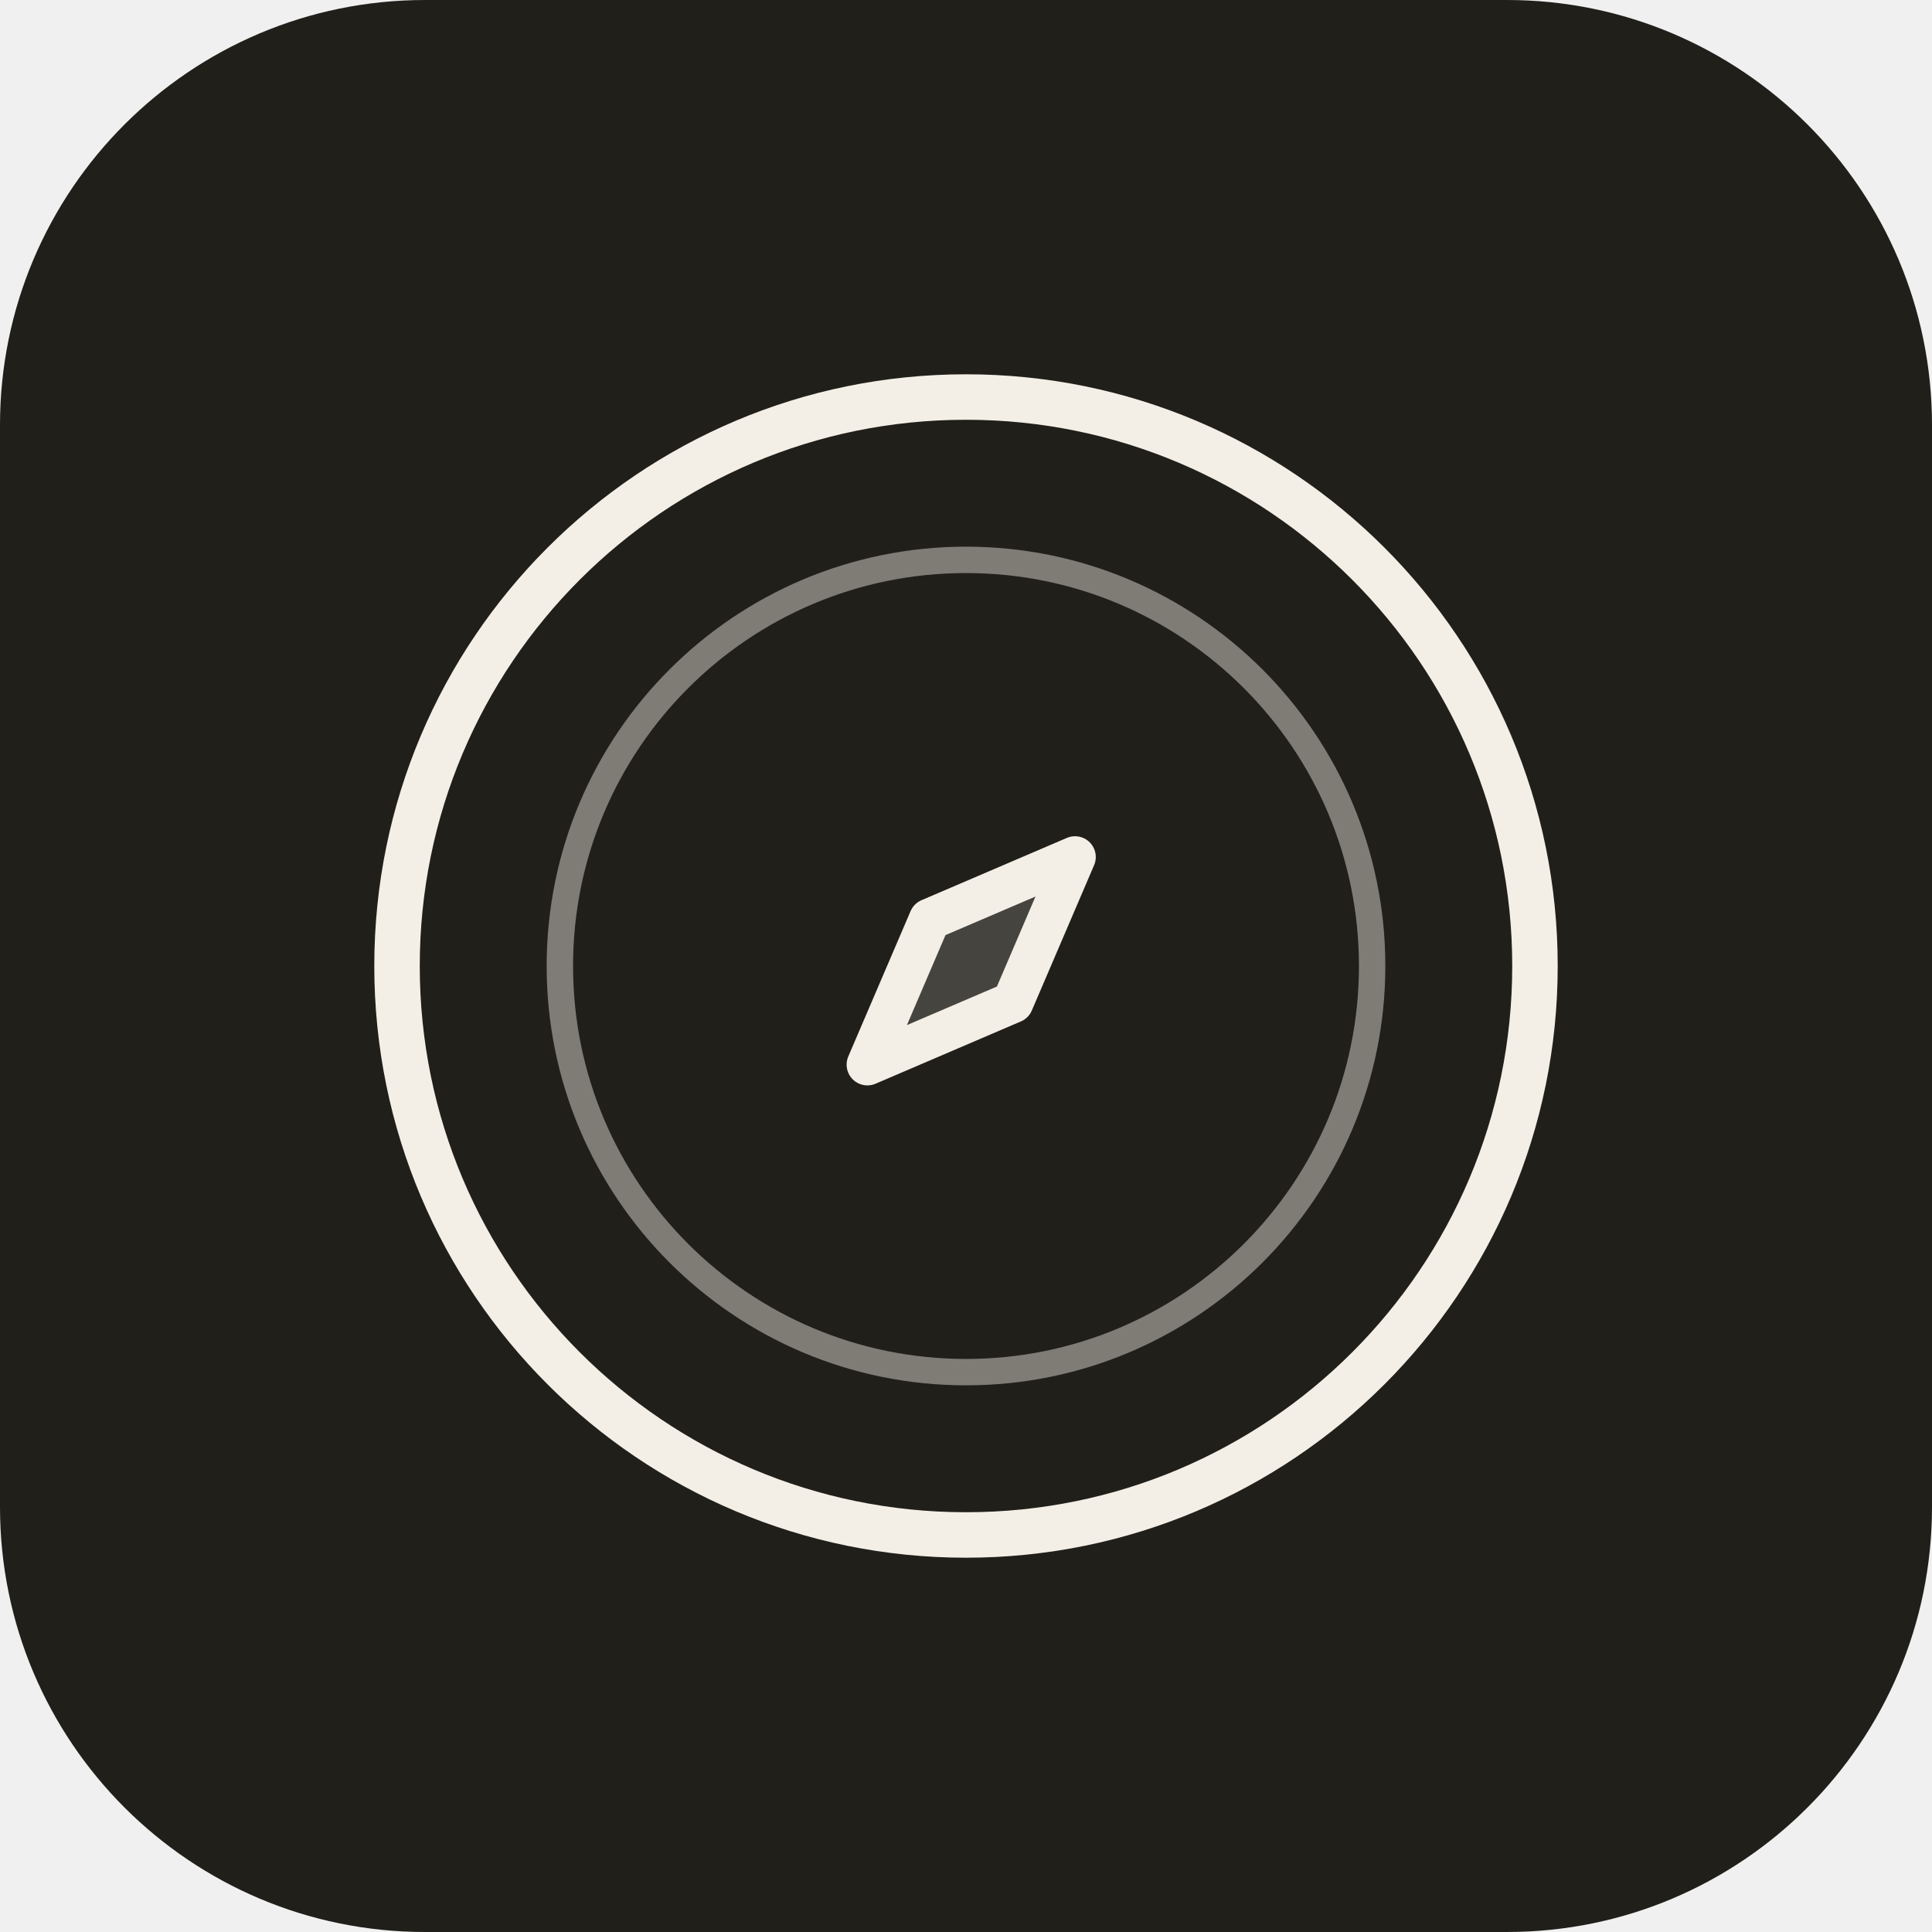
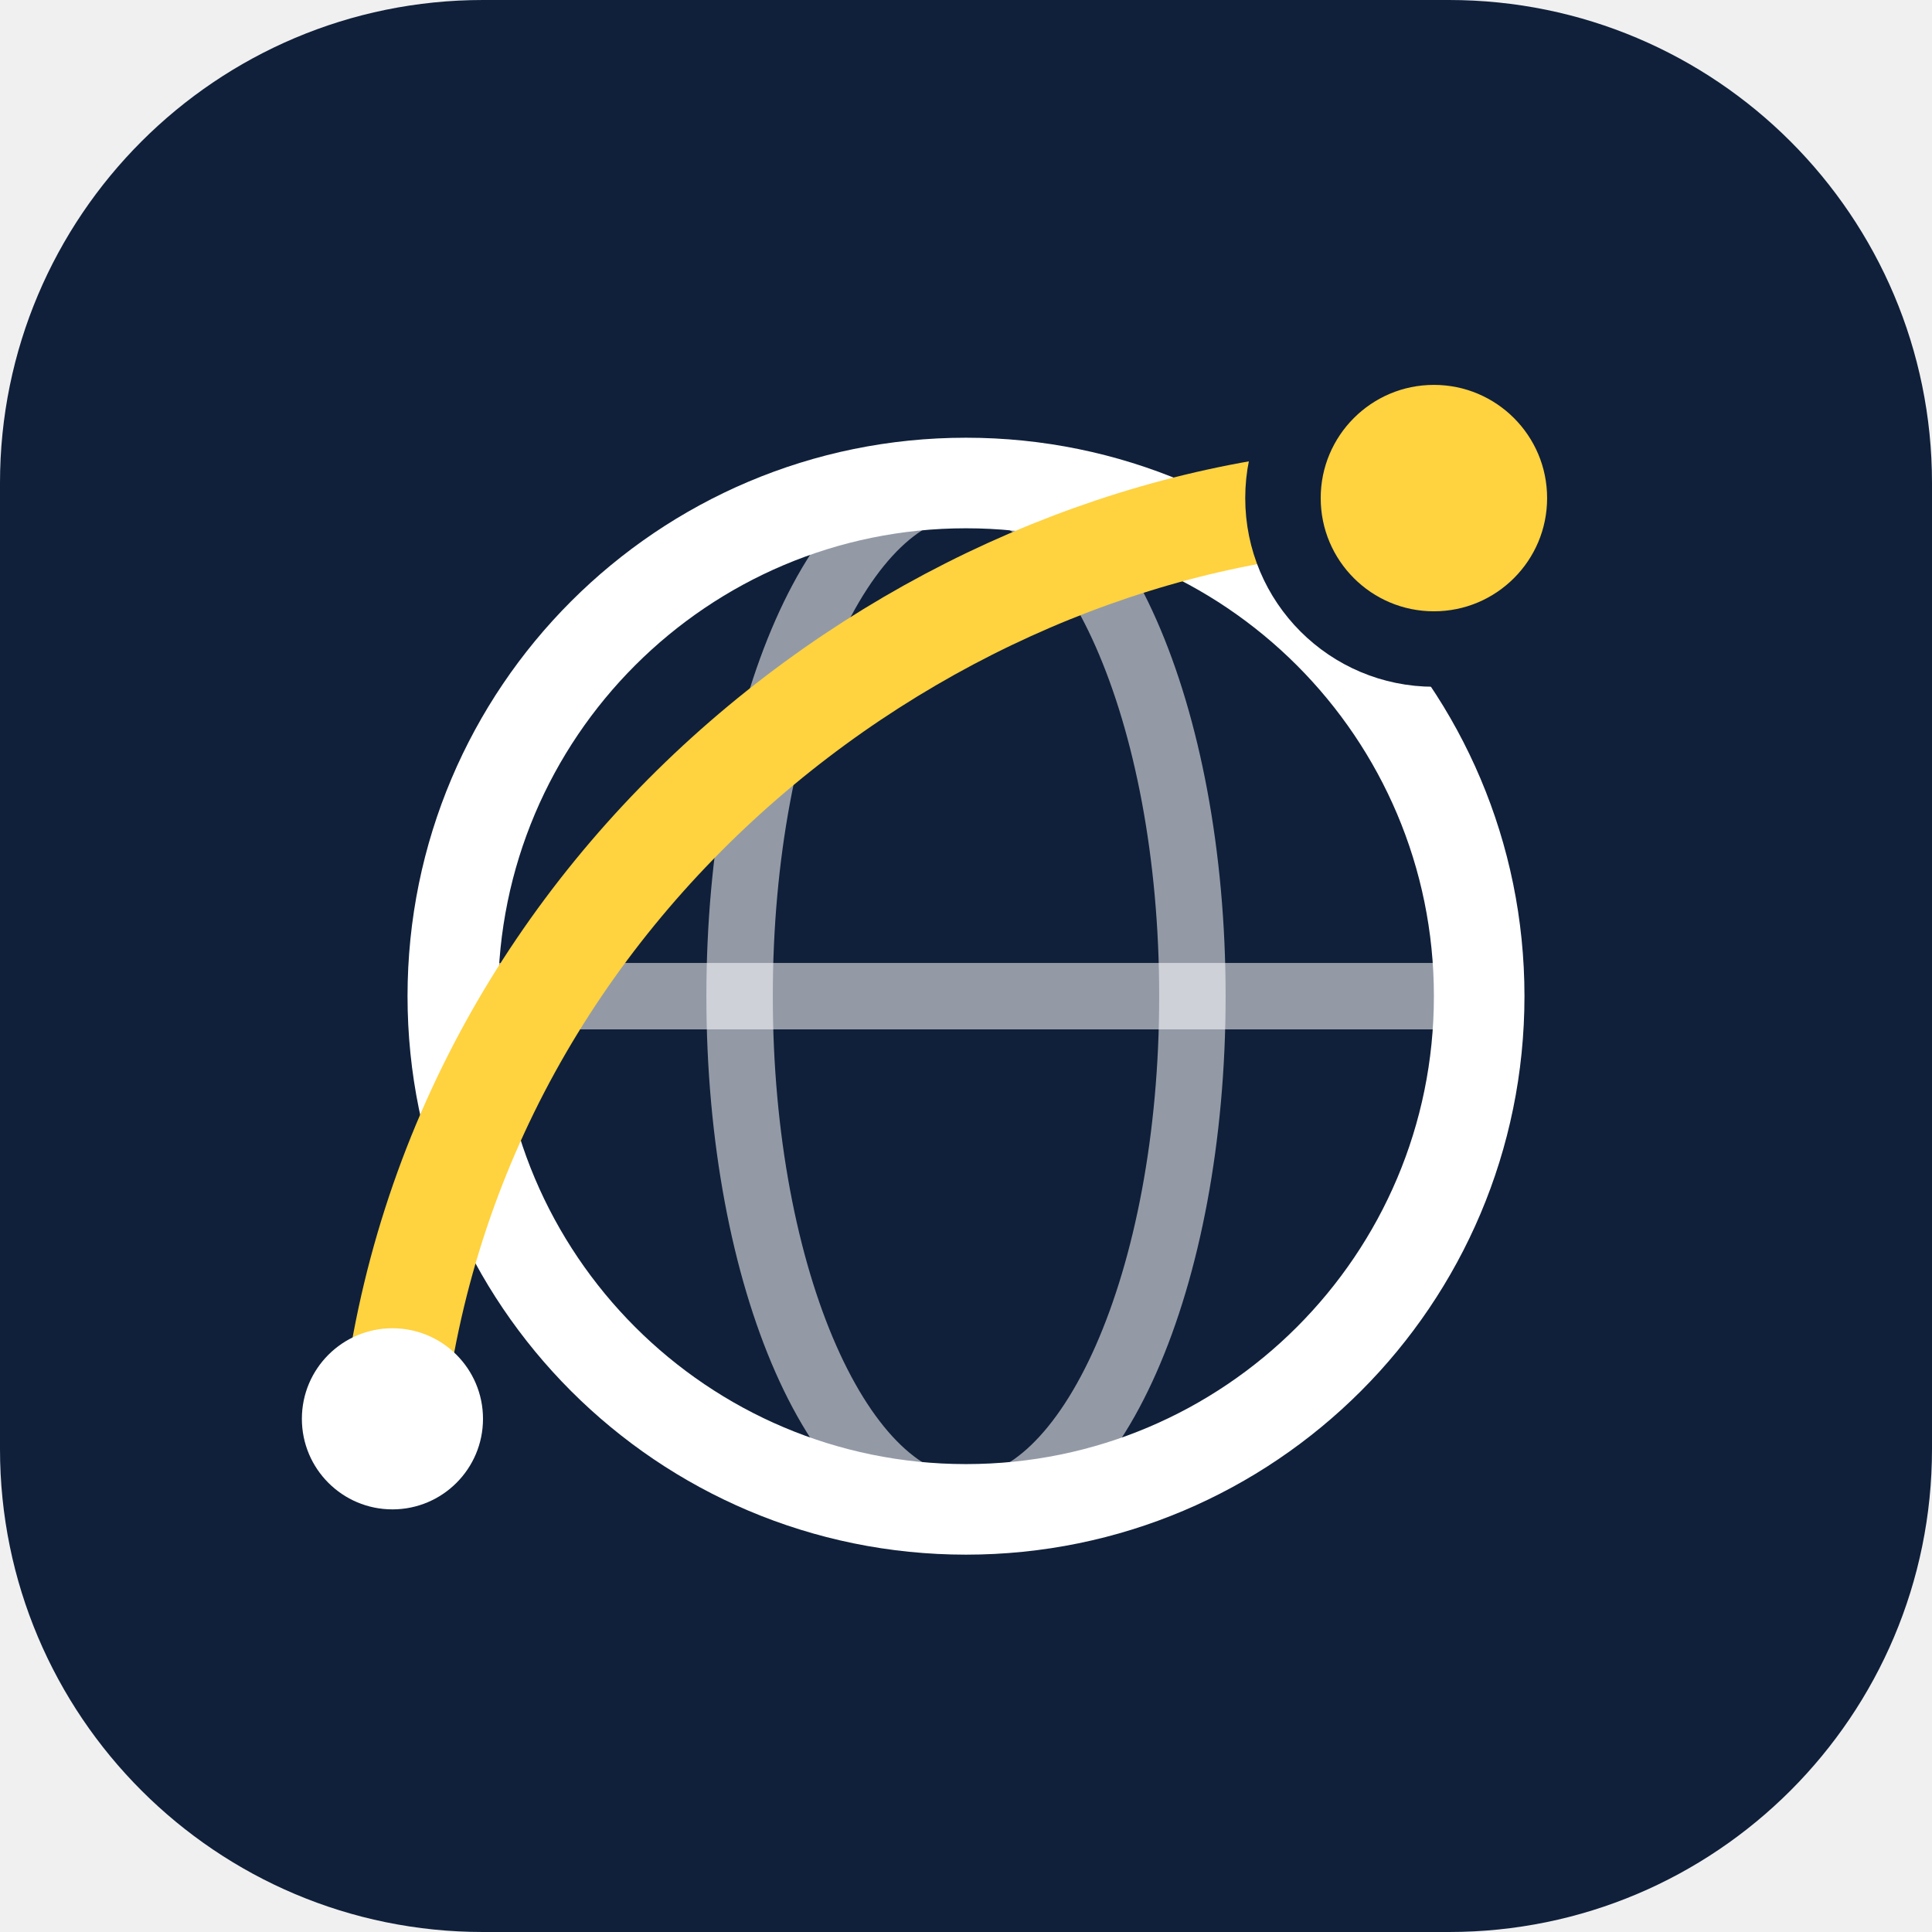
<svg xmlns="http://www.w3.org/2000/svg" viewBox="0 0 64 64" width="64" height="64" role="img" aria-label="Atlas">
-   <rect width="64" height="64" rx="14.08" fill="#211f1a" />
-   <g transform="translate(12.16 12.16) scale(0.62)" fill="none">
-     <circle cx="32" cy="32" r="30.4" stroke="#f3efe6" stroke-width="2.43" />
-     <circle cx="32" cy="32" r="21.7" stroke="#f3efe6" stroke-opacity="0.45" stroke-width="1.41" />
-     <g transform="translate(15.36 15.36) scale(1.3867)" stroke="#f3efe6" stroke-width="1.6" stroke-linejoin="round" stroke-linecap="round">
-       <path d="M16.2 7.8l-2.4 5.6-5.6 2.4 2.4-5.6 5.6-2.4Z" fill="#f3efe6" fill-opacity="0.18" />
-     </g>
+   <rect width="64" height="64" rx="16" fill="#10203a" />
+   <g stroke="#ffffff" stroke-linecap="round" fill="none">
+     <circle cx="32" cy="33" r="17" stroke-width="3" />
+     <ellipse cx="32" cy="33" rx="7.5" ry="17" stroke-width="2.2" stroke-opacity="0.55" />
+     <path d="M15 33h34" stroke-width="2.2" stroke-opacity="0.55" />
  </g>
+   <path d="M13 47C15 29 31 17 46 16.5" stroke="#ffd23f" stroke-width="3.4" stroke-linecap="round" fill="none" />
+   <circle cx="13" cy="47" r="3" fill="#ffffff" />
+   <circle cx="47.5" cy="16.5" r="5" fill="#ffd23f" stroke="#10203a" stroke-width="2.5" />
</svg>
